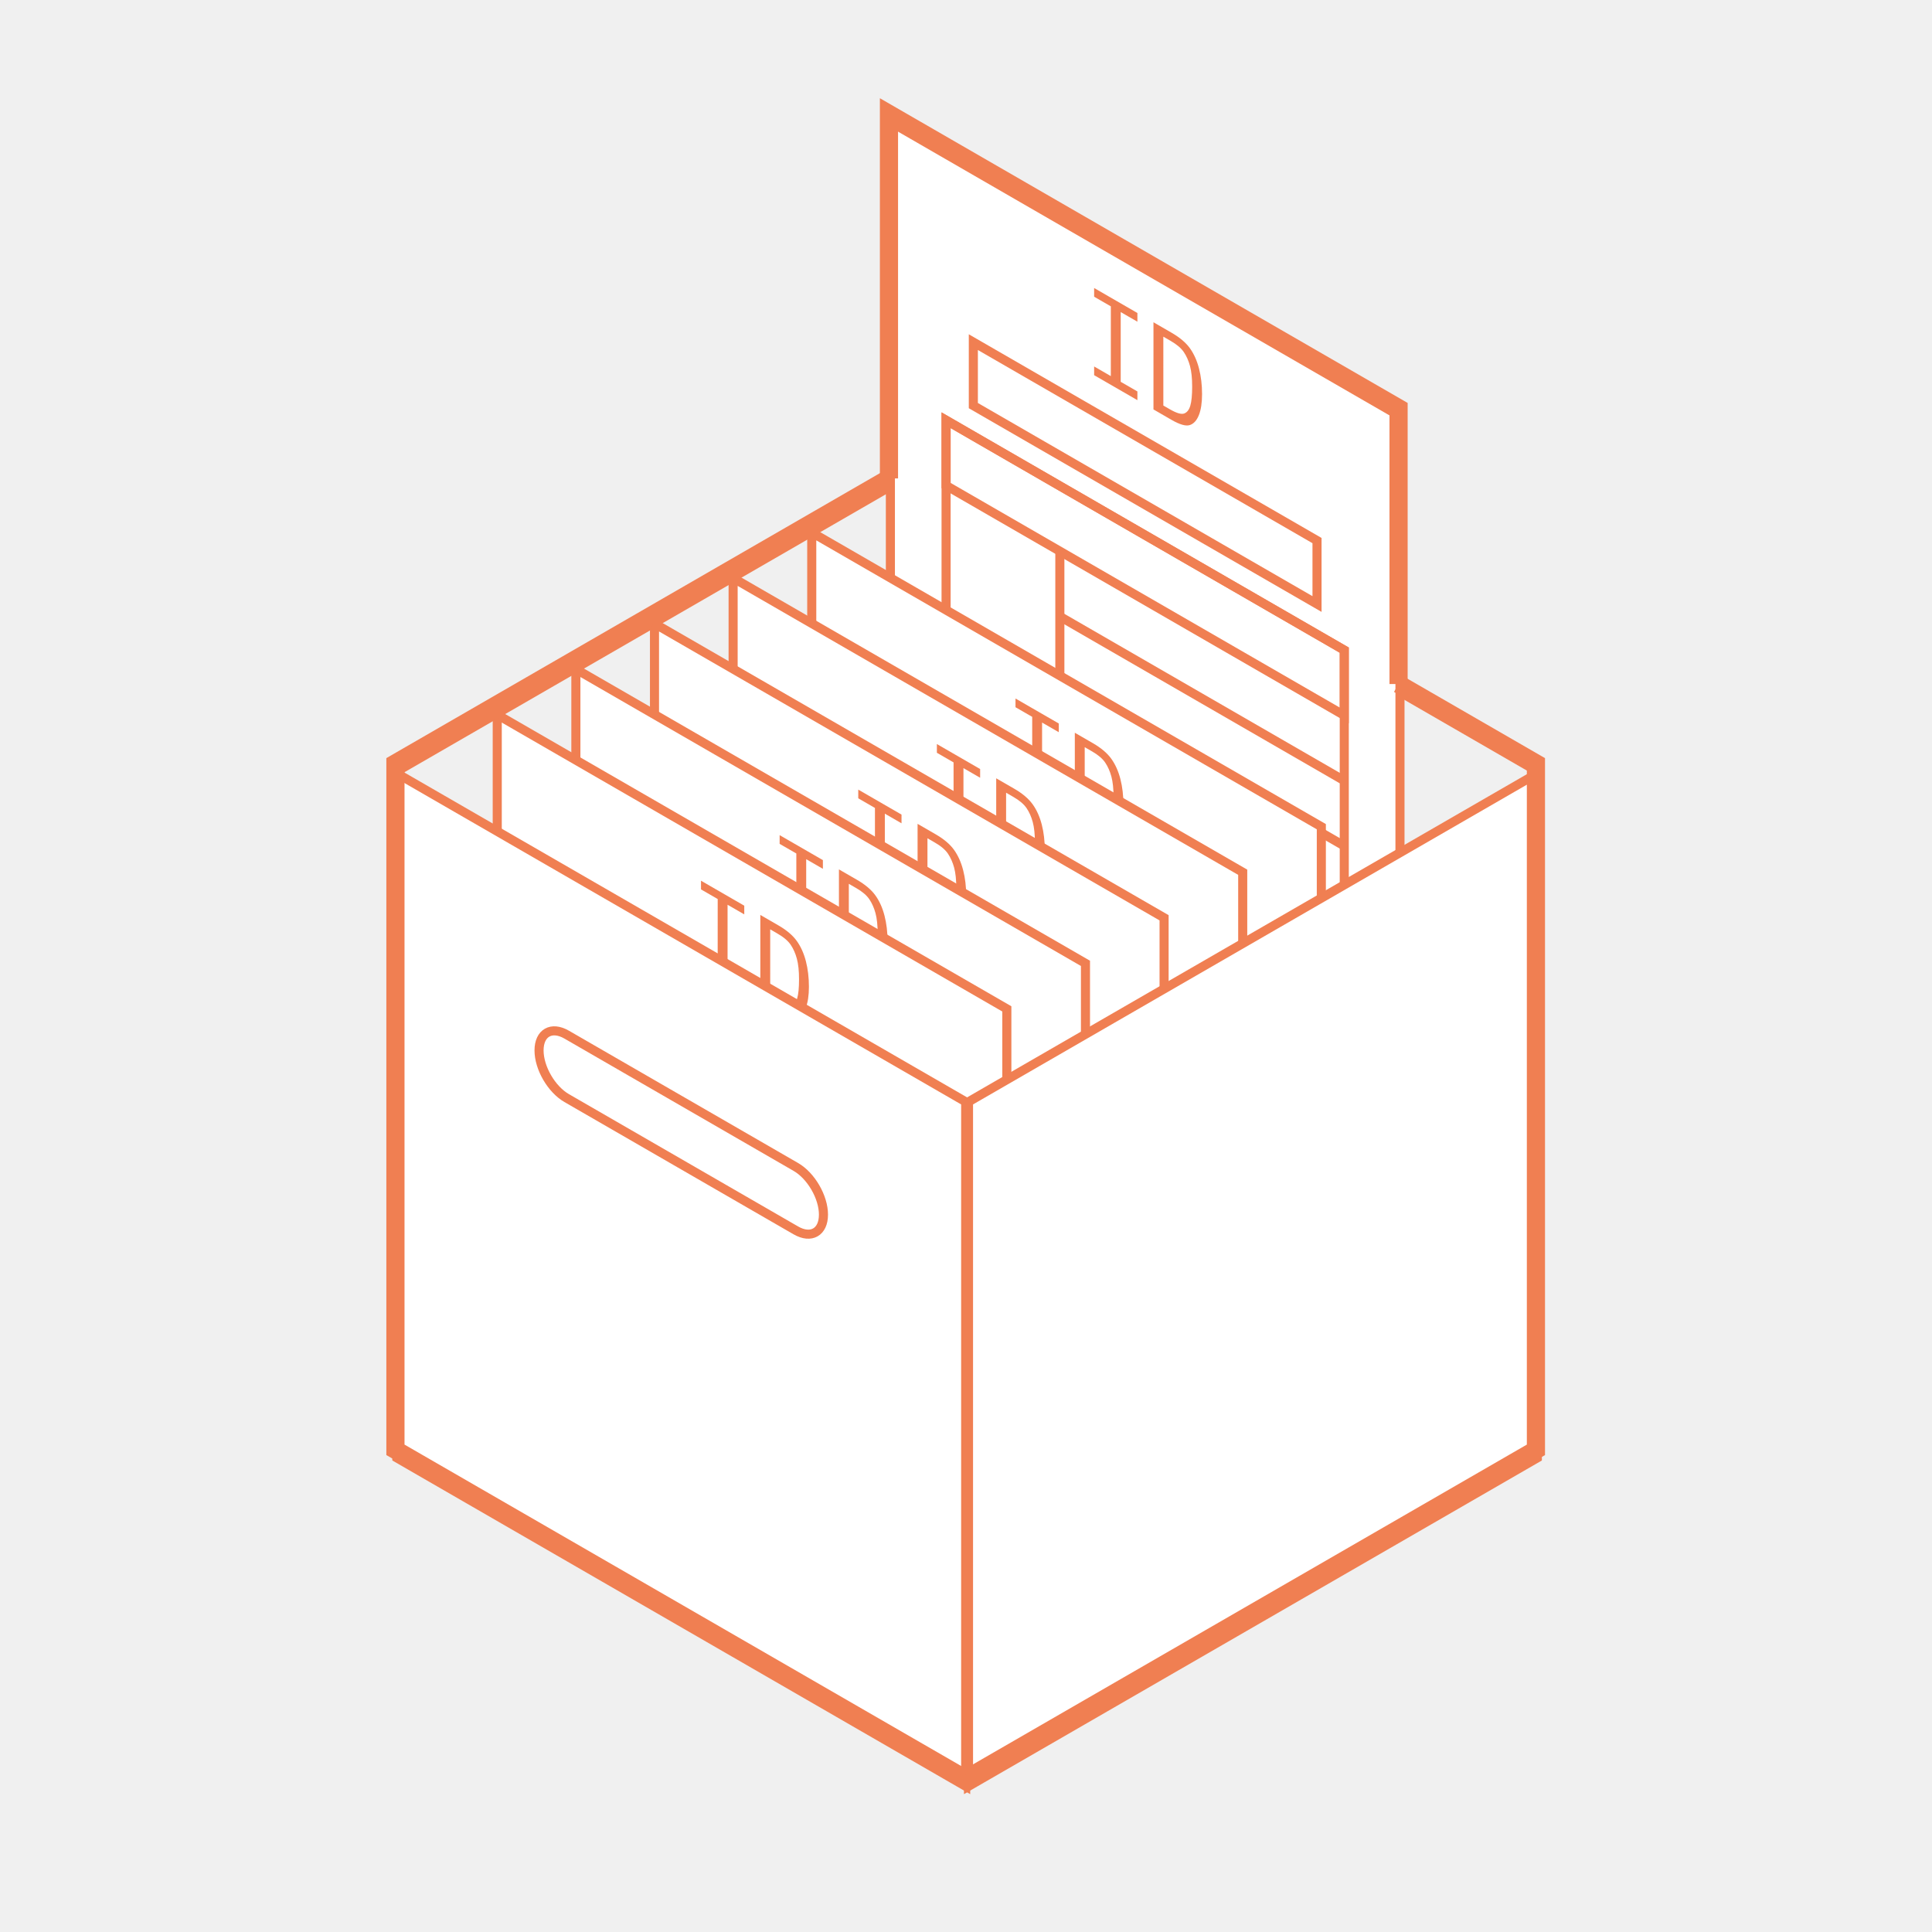
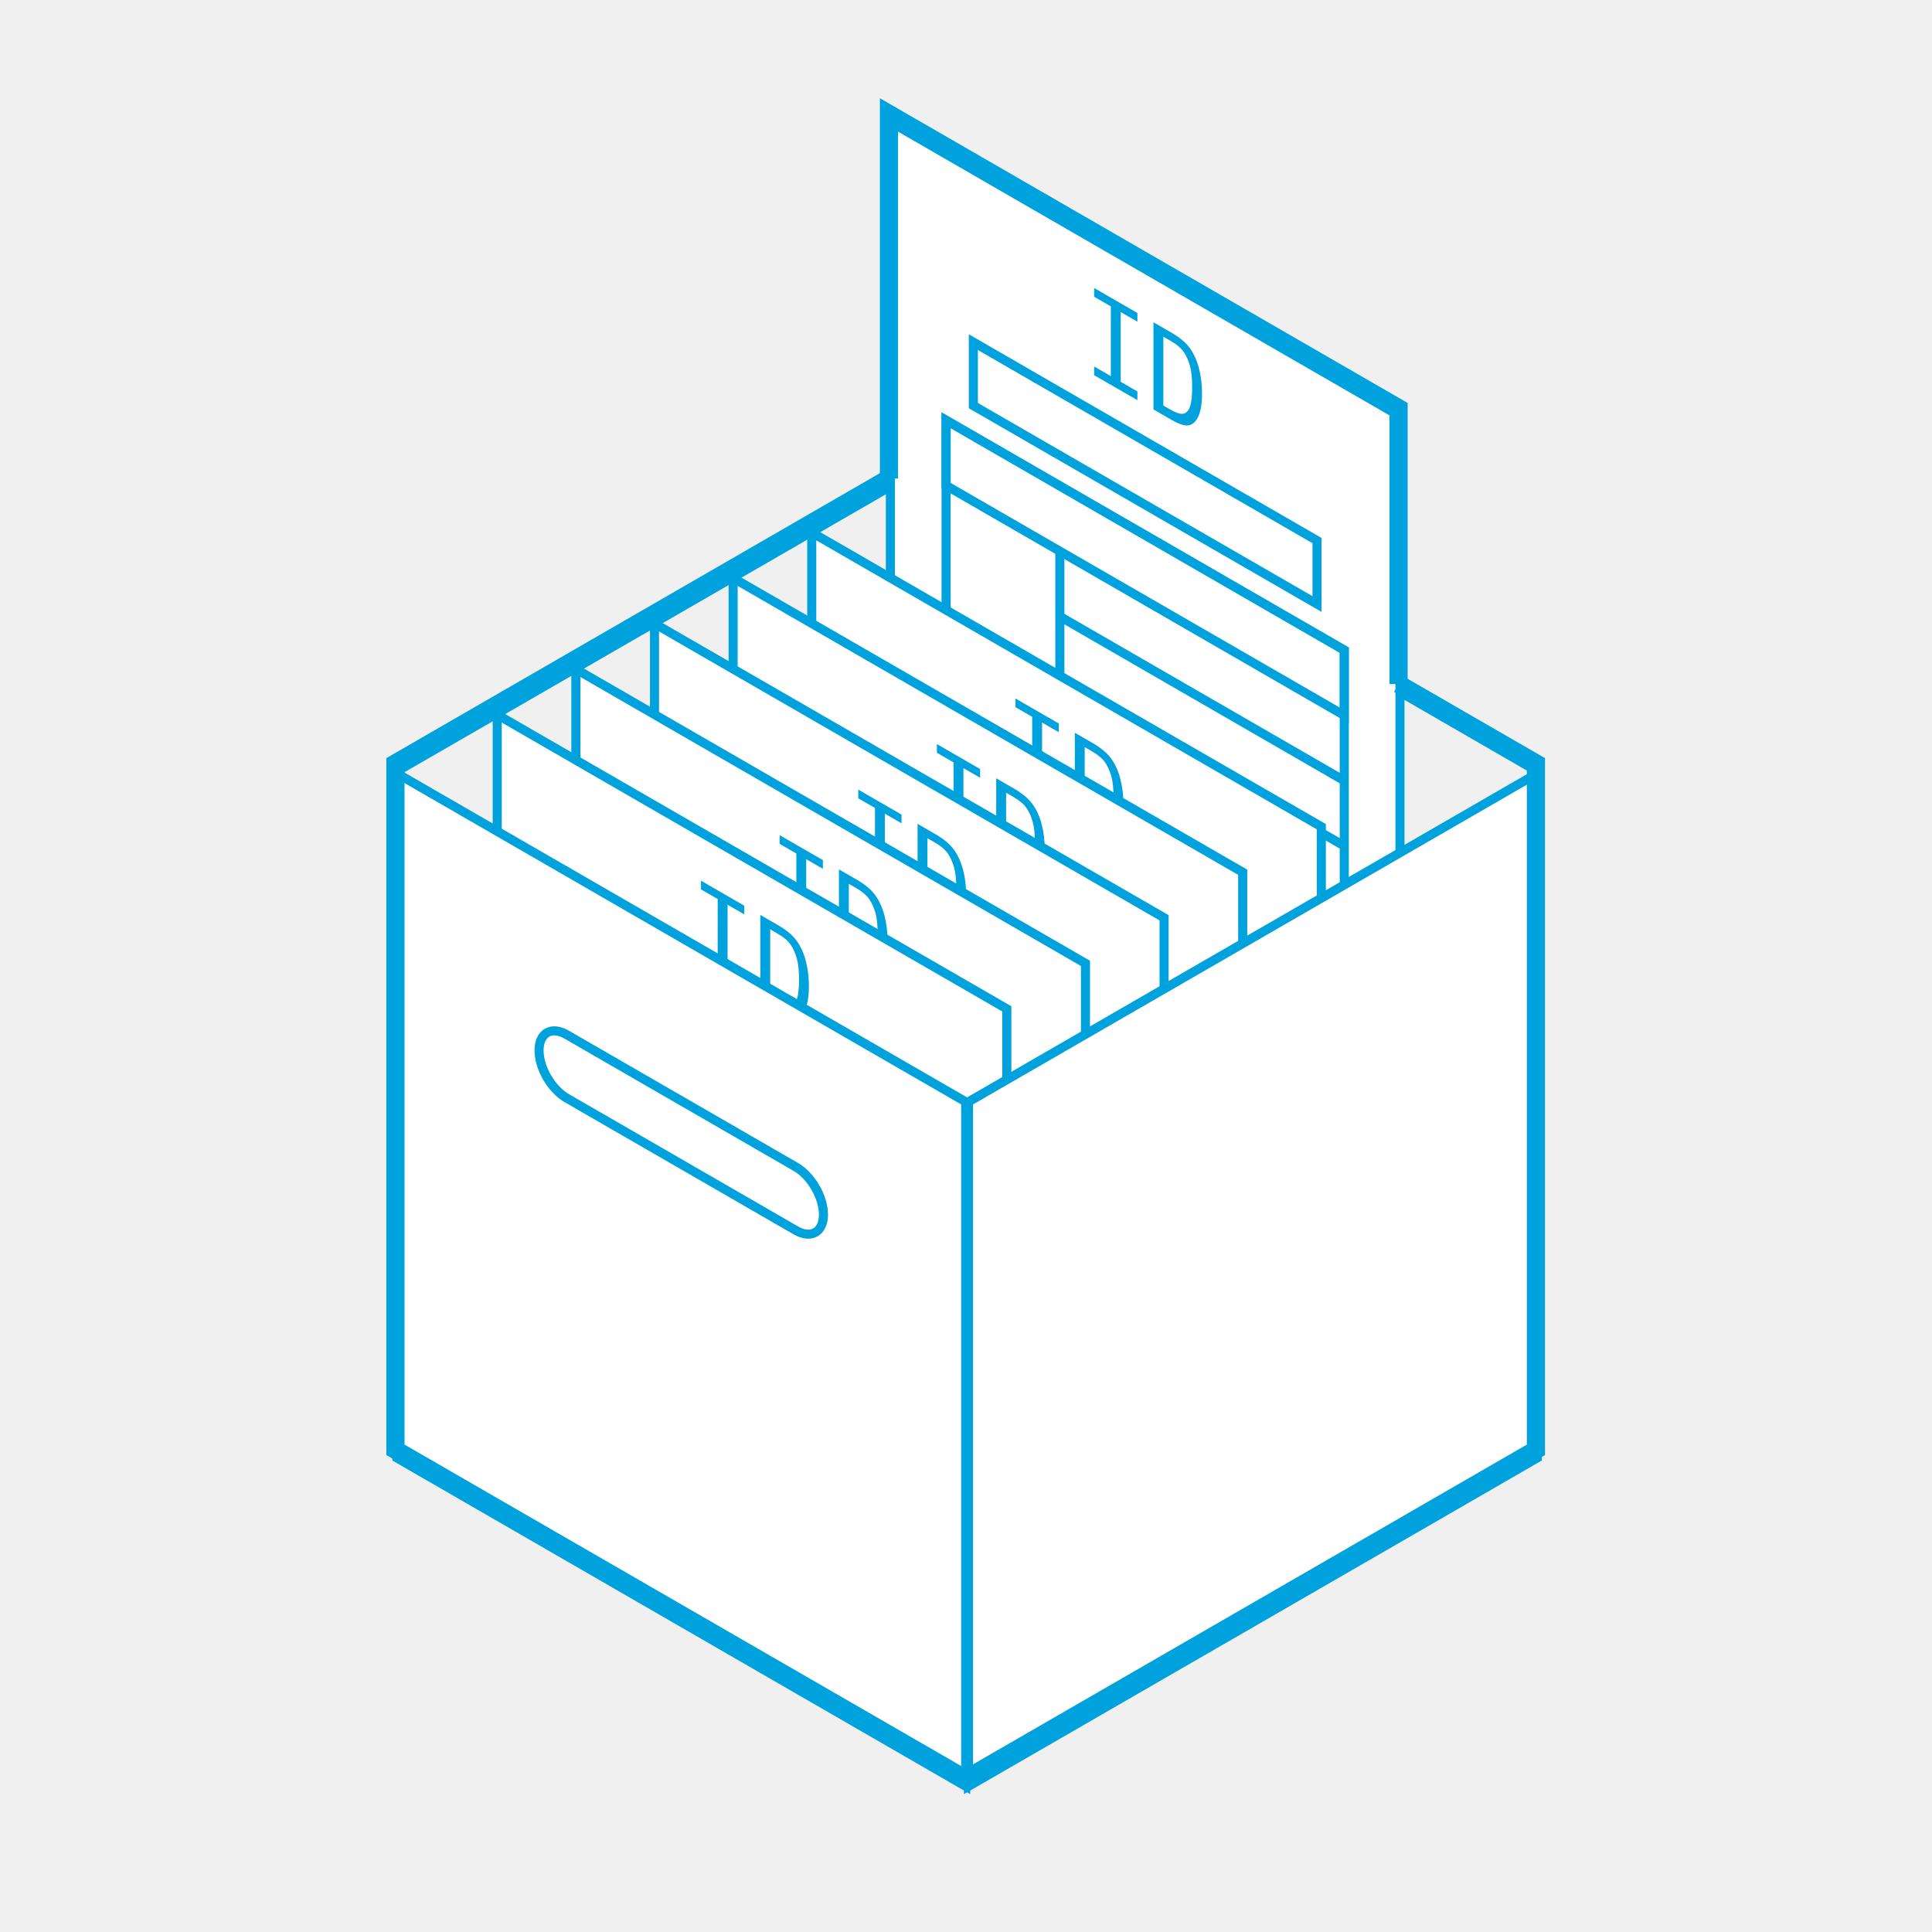
<svg xmlns="http://www.w3.org/2000/svg" version="1.1" id="Layer_2" x="0px" y="0px" width="1024px" height="1024px" viewBox="0 0 1024 1024" enable-background="new 0 0 1024 1024" xml:space="preserve">
  <g>
    <g>
-       <polygon fill="#FFFFFF" stroke="#F07F52" stroke-width="4.814" stroke-miterlimit="10" points="742.017,602.602 471.921,446.671     471.921,64.653 742.017,220.598   " />
-       <polygon fill="none" stroke="#F07F52" stroke-width="4.814" stroke-miterlimit="10" points="698.046,320.147 515.891,214.979     515.891,181.345 698.046,286.513   " />
-       <polygon fill="none" stroke="#F07F52" stroke-width="4.814" stroke-miterlimit="10" points="712.489,552.164 501.442,430.317     501.442,222.734 712.489,344.587   " />
-       <polygon fill="none" stroke="#F07F52" stroke-width="4.814" stroke-miterlimit="10" points="712.489,379.183 501.442,257.337     501.442,222.734 712.489,344.587   " />
-       <line fill="none" stroke="#F07F52" stroke-width="4.814" stroke-miterlimit="10" x1="561.743" y1="292.146" x2="561.743" y2="465.134" />
-       <line fill="none" stroke="#F07F52" stroke-width="4.814" stroke-miterlimit="10" x1="561.743" y1="326.734" x2="712.489" y2="413.779" />
-       <line fill="none" stroke="#F07F52" stroke-width="4.814" stroke-miterlimit="10" x1="561.743" y1="361.344" x2="712.489" y2="448.375" />
-       <line fill="none" stroke="#F07F52" stroke-width="4.814" stroke-miterlimit="10" x1="561.743" y1="395.94" x2="712.489" y2="482.971" />
-       <line fill="none" stroke="#F07F52" stroke-width="4.814" stroke-miterlimit="10" x1="561.743" y1="430.544" x2="712.489" y2="517.574" />
+       <polygon fill="#FFFFFF" stroke="#00A2DD" stroke-width="4.814" stroke-miterlimit="10" points="742.017,602.602 471.921,446.671     471.921,64.653 742.017,220.598   " />
+       <polygon fill="none" stroke="#00A2DD" stroke-width="4.814" stroke-miterlimit="10" points="698.046,320.147 515.891,214.979     515.891,181.345 698.046,286.513   " />
+       <polygon fill="none" stroke="#00A2DD" stroke-width="4.814" stroke-miterlimit="10" points="712.489,552.163 501.442,430.317     501.442,222.734 712.489,344.587   " />
+       <polygon fill="none" stroke="#00A2DD" stroke-width="4.814" stroke-miterlimit="10" points="712.489,379.183 501.442,257.337     501.442,222.734 712.489,344.587   " />
+       <line fill="none" stroke="#00A2DD" stroke-width="4.814" stroke-miterlimit="10" x1="561.742" y1="292.146" x2="561.742" y2="465.134" />
+       <line fill="none" stroke="#00A2DD" stroke-width="4.814" stroke-miterlimit="10" x1="561.742" y1="326.734" x2="712.489" y2="413.779" />
+       <line fill="none" stroke="#00A2DD" stroke-width="4.814" stroke-miterlimit="10" x1="561.742" y1="361.344" x2="712.489" y2="448.375" />
+       <line fill="none" stroke="#00A2DD" stroke-width="4.814" stroke-miterlimit="10" x1="561.742" y1="395.94" x2="712.489" y2="482.971" />
+       <line fill="none" stroke="#00A2DD" stroke-width="4.814" stroke-miterlimit="10" x1="561.742" y1="430.544" x2="712.489" y2="517.573" />
      <g>
-         <path fill="#F07F52" d="M579.913,198.852v-4.617l8.845,5.108l0.007-36.972l-8.852-5.107v-4.611l22.936,13.241l-0.007,4.61     l-8.845-5.102v36.964l8.852,5.108l-0.007,4.617L579.913,198.852z" />
-         <path fill="#F07F52" d="M611.361,217.002V170.81l9.533,5.507c4.397,2.534,7.662,5.294,9.805,8.286     c2.13,2.984,3.734,6.574,4.805,10.74c1.08,4.173,1.61,8.689,1.61,13.553c0,4.604-0.562,8.318-1.696,11.15     c-1.13,2.82-2.74,4.578-4.812,5.255c-2.083,0.677-5.313-0.253-9.712-2.786L611.361,217.002z M616.595,214.939l3.489,2.01     c3.549,2.05,6.068,2.779,7.58,2.202c1.508-0.577,2.59-1.957,3.231-4.159c0.649-2.196,0.975-5.565,0.975-10.09     c0-4.431-0.378-8.054-1.141-10.879c-0.757-2.813-1.845-5.281-3.264-7.384c-1.413-2.104-3.735-4.066-6.968-5.944l-3.905-2.255     L616.595,214.939L616.595,214.939z" />
+         <path fill="#00A2DD" d="M579.912,198.852v-4.617l8.846,5.108l0.007-36.972l-8.853-5.107v-4.611l22.937,13.241l-0.007,4.61     l-8.846-5.103v36.965l8.853,5.107l-0.007,4.617L579.912,198.852z" />
+         <path fill="#00A2DD" d="M611.361,217.002V170.81l9.533,5.507c4.397,2.534,7.662,5.294,9.805,8.286     c2.13,2.984,3.734,6.574,4.806,10.74c1.08,4.173,1.609,8.688,1.609,13.553c0,4.604-0.562,8.318-1.695,11.15     c-1.131,2.82-2.74,4.578-4.812,5.255c-2.083,0.677-5.312-0.253-9.712-2.786L611.361,217.002z M616.595,214.939l3.489,2.01     c3.549,2.051,6.067,2.779,7.579,2.202c1.509-0.577,2.591-1.957,3.231-4.158c0.649-2.196,0.975-5.565,0.975-10.091     c0-4.431-0.378-8.054-1.141-10.879c-0.757-2.812-1.845-5.28-3.264-7.384c-1.413-2.104-3.735-4.066-6.969-5.944l-3.904-2.255     L616.595,214.939L616.595,214.939z" />
      </g>
    </g>
    <g>
-       <polygon fill="#FFFFFF" stroke="#F07F52" stroke-width="4.814" stroke-miterlimit="10" points="700.335,820.177 430.244,664.238     430.244,282.228 700.335,438.173   " />
-       <polygon fill="none" stroke="#F07F52" stroke-width="4.814" stroke-miterlimit="10" points="656.37,537.722 474.21,432.553     474.21,398.919 656.37,504.08   " />
-       <polygon fill="none" stroke="#F07F52" stroke-width="4.814" stroke-miterlimit="10" points="670.814,769.738 459.768,647.892     459.768,440.309 670.814,562.161   " />
-       <polygon fill="none" stroke="#F07F52" stroke-width="4.814" stroke-miterlimit="10" points="670.814,596.75 459.768,474.904     459.768,440.309 670.814,562.161   " />
-       <line fill="none" stroke="#F07F52" stroke-width="4.814" stroke-miterlimit="10" x1="520.064" y1="509.72" x2="520.064" y2="682.707" />
-       <line fill="none" stroke="#F07F52" stroke-width="4.814" stroke-miterlimit="10" x1="520.064" y1="544.315" x2="670.814" y2="631.341" />
-       <line fill="none" stroke="#F07F52" stroke-width="4.814" stroke-miterlimit="10" x1="520.064" y1="578.912" x2="670.814" y2="665.949" />
-       <line fill="none" stroke="#F07F52" stroke-width="4.814" stroke-miterlimit="10" x1="520.064" y1="613.515" x2="670.814" y2="700.547" />
-       <line fill="none" stroke="#F07F52" stroke-width="4.814" stroke-miterlimit="10" x1="520.064" y1="648.104" x2="670.814" y2="735.142" />
+       <polygon fill="#FFFFFF" stroke="#00A2DD" stroke-width="4.814" stroke-miterlimit="10" points="700.335,820.177 430.243,664.238     430.243,282.228 700.335,438.173   " />
+       <polygon fill="none" stroke="#00A2DD" stroke-width="4.814" stroke-miterlimit="10" points="656.369,537.722 474.21,432.553     474.21,398.919 656.369,504.079   " />
+       <polygon fill="none" stroke="#00A2DD" stroke-width="4.814" stroke-miterlimit="10" points="670.814,769.738 459.768,647.892     459.768,440.309 670.814,562.16   " />
+       <polygon fill="none" stroke="#00A2DD" stroke-width="4.814" stroke-miterlimit="10" points="670.814,596.75 459.768,474.904     459.768,440.309 670.814,562.16   " />
+       <line fill="none" stroke="#00A2DD" stroke-width="4.814" stroke-miterlimit="10" x1="520.064" y1="509.72" x2="520.064" y2="682.706" />
+       <line fill="none" stroke="#00A2DD" stroke-width="4.814" stroke-miterlimit="10" x1="520.064" y1="544.315" x2="670.814" y2="631.341" />
+       <line fill="none" stroke="#00A2DD" stroke-width="4.814" stroke-miterlimit="10" x1="520.064" y1="578.911" x2="670.814" y2="665.948" />
+       <line fill="none" stroke="#00A2DD" stroke-width="4.814" stroke-miterlimit="10" x1="520.064" y1="613.515" x2="670.814" y2="700.547" />
+       <line fill="none" stroke="#00A2DD" stroke-width="4.814" stroke-miterlimit="10" x1="520.064" y1="648.104" x2="670.814" y2="735.142" />
      <g>
-         <path fill="#F07F52" d="M538.235,416.426v-4.616l8.855,5.107v-36.971l-8.855-5.102v-4.617l22.939,13.242v4.609l-8.852-5.107     v36.971l8.852,5.107v4.61L538.235,416.426z" />
-         <path fill="#F07F52" d="M569.679,434.57v-46.199l9.547,5.513c4.392,2.541,7.662,5.302,9.791,8.286     c2.144,2.992,3.748,6.575,4.815,10.741c1.067,4.179,1.6,8.689,1.6,13.554c0,4.61-0.557,8.318-1.687,11.158     c-1.142,2.819-2.738,4.578-4.814,5.255s-5.313-0.253-9.712-2.8L569.679,434.57z M574.92,432.514l3.494,2.018     c3.542,2.036,6.059,2.771,7.569,2.194c1.513-0.583,2.603-1.97,3.244-4.158c0.647-2.202,0.969-5.565,0.969-10.104     c0.006-4.419-0.379-8.048-1.135-10.866c-0.763-2.818-1.853-5.28-3.271-7.385c-1.404-2.103-3.729-4.079-6.959-5.943l-3.913-2.255     v36.5L574.92,432.514L574.92,432.514z" />
+         <path fill="#00A2DD" d="M538.235,416.426v-4.616l8.855,5.106v-36.971l-8.855-5.102v-4.617l22.939,13.242v4.609l-8.853-5.107     v36.971l8.853,5.107v4.609L538.235,416.426z" />
+         <path fill="#00A2DD" d="M569.679,434.57v-46.198l9.547,5.513c4.392,2.541,7.662,5.302,9.791,8.286     c2.144,2.991,3.748,6.574,4.815,10.74c1.066,4.18,1.6,8.689,1.6,13.555c0,4.609-0.557,8.317-1.688,11.157     c-1.142,2.819-2.737,4.578-4.813,5.256c-2.076,0.677-5.313-0.253-9.712-2.801L569.679,434.57z M574.92,432.514l3.493,2.018     c3.542,2.036,6.06,2.771,7.569,2.194c1.513-0.583,2.604-1.97,3.244-4.158c0.646-2.202,0.969-5.564,0.969-10.104     c0.006-4.419-0.379-8.048-1.135-10.866c-0.763-2.818-1.854-5.28-3.271-7.385c-1.403-2.104-3.729-4.079-6.959-5.943l-3.912-2.255     v36.5L574.92,432.514L574.92,432.514z" />
      </g>
    </g>
    <g>
-       <polygon fill="#FFFFFF" stroke="#F07F52" stroke-width="4.814" stroke-miterlimit="10" points="658.666,844.323 388.572,688.38     388.572,306.368 658.666,462.312   " />
-       <polygon fill="none" stroke="#F07F52" stroke-width="4.814" stroke-miterlimit="10" points="614.691,561.855 432.533,456.694     432.54,423.053 614.691,528.222   " />
-       <polygon fill="none" stroke="#F07F52" stroke-width="4.814" stroke-miterlimit="10" points="629.146,793.872 418.093,672.033     418.093,464.449 629.146,586.296   " />
-       <polygon fill="none" stroke="#F07F52" stroke-width="4.814" stroke-miterlimit="10" points="629.146,620.898 418.093,499.046     418.093,464.449 629.146,586.296   " />
-       <line fill="none" stroke="#F07F52" stroke-width="4.814" stroke-miterlimit="10" x1="478.389" y1="533.867" x2="478.389" y2="706.842" />
-       <line fill="none" stroke="#F07F52" stroke-width="4.814" stroke-miterlimit="10" x1="478.389" y1="568.457" x2="629.146" y2="655.487" />
-       <line fill="none" stroke="#F07F52" stroke-width="4.814" stroke-miterlimit="10" x1="478.389" y1="603.053" x2="629.146" y2="690.097" />
-       <line fill="none" stroke="#F07F52" stroke-width="4.814" stroke-miterlimit="10" x1="478.389" y1="637.648" x2="629.146" y2="724.688" />
-       <line fill="none" stroke="#F07F52" stroke-width="4.814" stroke-miterlimit="10" x1="478.389" y1="672.253" x2="629.146" y2="759.283" />
+       <polygon fill="#FFFFFF" stroke="#00A2DD" stroke-width="4.814" stroke-miterlimit="10" points="658.666,844.323 388.572,688.38     388.572,306.368 658.666,462.312   " />
+       <polygon fill="none" stroke="#00A2DD" stroke-width="4.814" stroke-miterlimit="10" points="614.691,561.855 432.532,456.694     432.539,423.053 614.691,528.222   " />
+       <polygon fill="none" stroke="#00A2DD" stroke-width="4.814" stroke-miterlimit="10" points="629.146,793.871 418.093,672.032     418.093,464.448 629.146,586.296   " />
+       <polygon fill="none" stroke="#00A2DD" stroke-width="4.814" stroke-miterlimit="10" points="629.146,620.898 418.093,499.046     418.093,464.448 629.146,586.296   " />
+       <line fill="none" stroke="#00A2DD" stroke-width="4.814" stroke-miterlimit="10" x1="478.389" y1="533.866" x2="478.389" y2="706.842" />
+       <line fill="none" stroke="#00A2DD" stroke-width="4.814" stroke-miterlimit="10" x1="478.389" y1="568.456" x2="629.146" y2="655.487" />
+       <line fill="none" stroke="#00A2DD" stroke-width="4.814" stroke-miterlimit="10" x1="478.389" y1="603.053" x2="629.146" y2="690.097" />
+       <line fill="none" stroke="#00A2DD" stroke-width="4.814" stroke-miterlimit="10" x1="478.389" y1="637.648" x2="629.146" y2="724.688" />
+       <line fill="none" stroke="#00A2DD" stroke-width="4.814" stroke-miterlimit="10" x1="478.389" y1="672.253" x2="629.146" y2="759.282" />
      <g>
-         <path fill="#F07F52" d="M496.566,440.561v-4.616l8.843,5.107v-36.958l-8.843-5.107v-4.624l22.927,13.24v4.624l-8.843-5.107     v36.958l8.843,5.115v4.609L496.566,440.561z" />
-         <path fill="#F07F52" d="M528.011,458.719v-46.199l9.54,5.507c4.396,2.533,7.653,5.308,9.792,8.293     c2.143,2.979,3.741,6.566,4.82,10.739c1.068,4.166,1.601,8.685,1.601,13.548c0,4.604-0.563,8.324-1.698,11.15     c-1.128,2.825-2.727,4.584-4.815,5.261c-2.062,0.67-5.301-0.252-9.697-2.793L528.011,458.719z M533.252,456.647l3.487,2.017     c3.549,2.045,6.063,2.78,7.576,2.209c1.513-0.59,2.594-1.97,3.237-4.173c0.644-2.195,0.962-5.56,0.976-10.09     c0-4.433-0.379-8.055-1.146-10.88c-0.749-2.812-1.846-5.273-3.257-7.37c-1.422-2.108-3.741-4.08-6.968-5.944l-3.905-2.262     V456.647z" />
+         <path fill="#00A2DD" d="M496.566,440.561v-4.616l8.843,5.107v-36.958l-8.843-5.107v-4.624l22.927,13.24v4.624l-8.843-5.107     v36.958l8.843,5.115v4.609L496.566,440.561z" />
+         <path fill="#00A2DD" d="M528.011,458.719V412.52l9.54,5.507c4.396,2.533,7.652,5.309,9.792,8.293     c2.143,2.979,3.741,6.566,4.819,10.739c1.068,4.166,1.602,8.685,1.602,13.548c0,4.604-0.563,8.324-1.698,11.15     c-1.128,2.824-2.727,4.584-4.815,5.261c-2.062,0.67-5.301-0.252-9.696-2.793L528.011,458.719z M533.252,456.647l3.486,2.017     c3.549,2.046,6.063,2.78,7.576,2.209c1.513-0.59,2.594-1.97,3.237-4.173c0.644-2.194,0.962-5.56,0.976-10.09     c0-4.433-0.379-8.055-1.146-10.88c-0.749-2.812-1.847-5.273-3.257-7.37c-1.423-2.107-3.741-4.08-6.969-5.943l-3.904-2.263     V456.647L533.252,456.647z" />
      </g>
    </g>
    <g>
-       <polygon fill="#FFFFFF" stroke="#F07F52" stroke-width="4.814" stroke-miterlimit="10" points="616.99,868.459 346.897,712.52     346.897,330.522 616.99,486.447   " />
-       <polygon fill="none" stroke="#F07F52" stroke-width="4.814" stroke-miterlimit="10" points="573.023,586.005 390.854,480.836     390.865,447.201 573.023,552.362   " />
-       <polygon fill="none" stroke="#F07F52" stroke-width="4.814" stroke-miterlimit="10" points="587.472,818.02 376.425,696.168     376.425,488.591 587.472,610.443   " />
-       <polygon fill="none" stroke="#F07F52" stroke-width="4.814" stroke-miterlimit="10" points="587.472,645.032 376.425,523.188     376.425,488.591 587.472,610.443   " />
-       <line fill="none" stroke="#F07F52" stroke-width="4.814" stroke-miterlimit="10" x1="436.721" y1="558.003" x2="436.721" y2="730.988" />
-       <line fill="none" stroke="#F07F52" stroke-width="4.814" stroke-miterlimit="10" x1="436.721" y1="592.598" x2="587.472" y2="679.63" />
-       <line fill="none" stroke="#F07F52" stroke-width="4.814" stroke-miterlimit="10" x1="436.721" y1="627.2" x2="587.472" y2="714.231" />
-       <line fill="none" stroke="#F07F52" stroke-width="4.814" stroke-miterlimit="10" x1="436.721" y1="661.798" x2="587.472" y2="748.828" />
-       <line fill="none" stroke="#F07F52" stroke-width="4.814" stroke-miterlimit="10" x1="436.721" y1="696.386" x2="587.472" y2="783.425" />
+       <polygon fill="#FFFFFF" stroke="#00A2DD" stroke-width="4.814" stroke-miterlimit="10" points="616.99,868.459 346.897,712.52     346.897,330.522 616.99,486.447   " />
+       <polygon fill="none" stroke="#00A2DD" stroke-width="4.814" stroke-miterlimit="10" points="573.023,586.005 390.854,480.836     390.865,447.2 573.023,552.362   " />
+       <polygon fill="none" stroke="#00A2DD" stroke-width="4.814" stroke-miterlimit="10" points="587.472,818.02 376.425,696.168     376.425,488.591 587.472,610.443   " />
+       <polygon fill="none" stroke="#00A2DD" stroke-width="4.814" stroke-miterlimit="10" points="587.472,645.031 376.425,523.188     376.425,488.591 587.472,610.443   " />
+       <line fill="none" stroke="#00A2DD" stroke-width="4.814" stroke-miterlimit="10" x1="436.721" y1="558.003" x2="436.721" y2="730.988" />
+       <line fill="none" stroke="#00A2DD" stroke-width="4.814" stroke-miterlimit="10" x1="436.721" y1="592.598" x2="587.472" y2="679.63" />
+       <line fill="none" stroke="#00A2DD" stroke-width="4.814" stroke-miterlimit="10" x1="436.721" y1="627.199" x2="587.472" y2="714.231" />
+       <line fill="none" stroke="#00A2DD" stroke-width="4.814" stroke-miterlimit="10" x1="436.721" y1="661.798" x2="587.472" y2="748.827" />
+       <line fill="none" stroke="#00A2DD" stroke-width="4.814" stroke-miterlimit="10" x1="436.721" y1="696.386" x2="587.472" y2="783.425" />
      <g>
-         <path fill="#F07F52" d="M454.898,464.709v-4.61l8.843,5.103v-36.972l-8.843-5.108v-4.61l22.927,13.242v4.61l-8.843-5.107v36.964     l8.843,5.114v4.61L454.898,464.709z" />
-         <path fill="#F07F52" d="M486.337,482.852v-46.198l9.546,5.521c4.392,2.533,7.647,5.294,9.792,8.286     c2.129,2.991,3.74,6.567,4.81,10.739c1.075,4.167,1.612,8.686,1.612,13.547c-0.007,4.599-0.571,8.319-1.698,11.158     c-1.135,2.825-2.74,4.578-4.816,5.254c-2.075,0.677-5.307-0.252-9.697-2.799L486.337,482.852z M491.571,480.796l3.49,2.018     c3.549,2.043,6.07,2.772,7.589,2.202c1.499-0.584,2.587-1.978,3.224-4.166c0.657-2.202,0.977-5.565,0.977-10.097     c0.007-4.426-0.378-8.048-1.134-10.867c-0.765-2.826-1.858-5.279-3.266-7.391c-1.419-2.104-3.733-4.08-6.966-5.931l-3.914-2.27     V480.796L491.571,480.796z" />
+         <path fill="#00A2DD" d="M454.898,464.709v-4.61l8.843,5.103V428.23l-8.843-5.108v-4.609l22.927,13.242v4.609l-8.843-5.106v36.964     l8.843,5.114v4.609L454.898,464.709z" />
+         <path fill="#00A2DD" d="M486.337,482.852v-46.198l9.546,5.521c4.392,2.532,7.646,5.294,9.792,8.286     c2.129,2.99,3.739,6.566,4.81,10.738c1.075,4.167,1.612,8.687,1.612,13.547c-0.007,4.6-0.571,8.319-1.698,11.158     c-1.135,2.825-2.74,4.578-4.816,5.254c-2.074,0.678-5.307-0.252-9.696-2.799L486.337,482.852z M491.571,480.796l3.49,2.018     c3.549,2.043,6.07,2.772,7.589,2.202c1.499-0.584,2.587-1.979,3.224-4.166c0.657-2.202,0.978-5.565,0.978-10.097     c0.007-4.427-0.378-8.049-1.134-10.867c-0.766-2.826-1.858-5.279-3.267-7.392c-1.419-2.104-3.732-4.08-6.966-5.931l-3.914-2.27     V480.796L491.571,480.796z" />
      </g>
    </g>
    <g>
-       <polygon fill="#FFFFFF" stroke="#F07F52" stroke-width="4.814" stroke-miterlimit="10" points="575.318,892.605 305.223,736.661     305.223,354.657 575.318,510.596   " />
-       <polygon fill="none" stroke="#F07F52" stroke-width="4.814" stroke-miterlimit="10" points="531.355,610.138 349.186,504.977     349.186,471.336 531.355,576.505   " />
-       <polygon fill="none" stroke="#F07F52" stroke-width="4.814" stroke-miterlimit="10" points="545.797,842.154 334.742,720.314     334.742,512.731 545.797,634.577   " />
-       <polygon fill="none" stroke="#F07F52" stroke-width="4.814" stroke-miterlimit="10" points="545.797,669.18 334.742,547.327     334.742,512.731 545.797,634.577   " />
-       <line fill="none" stroke="#F07F52" stroke-width="4.814" stroke-miterlimit="10" x1="395.038" y1="582.143" x2="395.038" y2="755.123" />
-       <line fill="none" stroke="#F07F52" stroke-width="4.814" stroke-miterlimit="10" x1="395.038" y1="616.738" x2="545.797" y2="703.77" />
-       <line fill="none" stroke="#F07F52" stroke-width="4.814" stroke-miterlimit="10" x1="395.038" y1="651.336" x2="545.797" y2="738.38" />
-       <line fill="none" stroke="#F07F52" stroke-width="4.814" stroke-miterlimit="10" x1="395.038" y1="685.931" x2="545.797" y2="772.969" />
-       <line fill="none" stroke="#F07F52" stroke-width="4.814" stroke-miterlimit="10" x1="395.038" y1="720.533" x2="545.797" y2="807.564" />
+       <polygon fill="#FFFFFF" stroke="#00A2DD" stroke-width="4.814" stroke-miterlimit="10" points="575.318,892.605 305.223,736.66     305.223,354.657 575.318,510.596   " />
+       <polygon fill="none" stroke="#00A2DD" stroke-width="4.814" stroke-miterlimit="10" points="531.355,610.138 349.186,504.977     349.186,471.336 531.355,576.505   " />
+       <polygon fill="none" stroke="#00A2DD" stroke-width="4.814" stroke-miterlimit="10" points="545.797,842.154 334.741,720.314     334.741,512.731 545.797,634.576   " />
+       <polygon fill="none" stroke="#00A2DD" stroke-width="4.814" stroke-miterlimit="10" points="545.797,669.18 334.741,547.326     334.741,512.731 545.797,634.576   " />
+       <line fill="none" stroke="#00A2DD" stroke-width="4.814" stroke-miterlimit="10" x1="395.037" y1="582.143" x2="395.037" y2="755.122" />
+       <line fill="none" stroke="#00A2DD" stroke-width="4.814" stroke-miterlimit="10" x1="395.037" y1="616.738" x2="545.797" y2="703.77" />
+       <line fill="none" stroke="#00A2DD" stroke-width="4.814" stroke-miterlimit="10" x1="395.037" y1="651.336" x2="545.797" y2="738.38" />
+       <line fill="none" stroke="#00A2DD" stroke-width="4.814" stroke-miterlimit="10" x1="395.037" y1="685.931" x2="545.797" y2="772.969" />
+       <line fill="none" stroke="#00A2DD" stroke-width="4.814" stroke-miterlimit="10" x1="395.037" y1="720.532" x2="545.797" y2="807.564" />
      <g>
-         <path fill="#F07F52" d="M413.224,488.843v-4.61l8.843,5.107l0.007-36.964l-8.85-5.108v-4.624l22.927,13.241v4.609l-8.85-5.103     v36.973l8.85,5.107v4.61L413.224,488.843z" />
-         <path fill="#F07F52" d="M444.656,507v-46.198l9.546,5.506c4.398,2.541,7.663,5.309,9.792,8.292     c2.138,2.984,3.748,6.568,4.816,10.734c1.068,4.173,1.612,8.689,1.612,13.553c0,4.604-0.564,8.326-1.691,11.151     c-1.148,2.826-2.74,4.584-4.823,5.262c-2.068,0.685-5.308-0.252-9.706-2.793L444.656,507z M449.896,504.93l3.496,2.018     c3.542,2.044,6.07,2.779,7.576,2.209c1.506-0.59,2.594-1.971,3.236-4.173c0.65-2.195,0.977-5.564,0.977-10.091     c0-4.432-0.385-8.054-1.143-10.872c-0.756-2.819-1.851-5.281-3.264-7.378c-1.413-2.104-3.734-4.079-6.965-5.943l-3.914-2.255     V504.93L449.896,504.93z" />
+         <path fill="#00A2DD" d="M413.224,488.843v-4.61l8.843,5.107l0.007-36.964l-8.85-5.108v-4.624l22.927,13.241v4.608l-8.85-5.103     v36.973l8.85,5.107v4.609L413.224,488.843z" />
+         <path fill="#00A2DD" d="M444.656,507v-46.198l9.546,5.506c4.398,2.541,7.663,5.309,9.792,8.292     c2.139,2.984,3.748,6.568,4.816,10.734c1.068,4.173,1.612,8.688,1.612,13.553c0,4.604-0.564,8.326-1.691,11.15     c-1.148,2.826-2.74,4.584-4.823,5.263c-2.067,0.685-5.308-0.252-9.706-2.793L444.656,507z M449.896,504.93l3.496,2.018     c3.542,2.044,6.07,2.779,7.576,2.209c1.506-0.59,2.594-1.971,3.235-4.173c0.65-2.195,0.978-5.563,0.978-10.091     c0-4.432-0.385-8.054-1.144-10.872c-0.756-2.819-1.851-5.281-3.264-7.378c-1.413-2.104-3.734-4.079-6.965-5.943l-3.914-2.255     L449.896,504.93L449.896,504.93z" />
      </g>
    </g>
    <g>
-       <polygon fill="#FFFFFF" stroke="#F07F52" stroke-width="4.814" stroke-miterlimit="10" points="533.644,916.74 263.548,760.802     263.548,378.805 533.644,534.729   " />
-       <polygon fill="none" stroke="#F07F52" stroke-width="4.814" stroke-miterlimit="10" points="489.674,634.285 307.511,529.117     307.518,495.47 489.674,600.651   " />
-       <polygon fill="none" stroke="#F07F52" stroke-width="4.814" stroke-miterlimit="10" points="504.12,866.309 293.069,744.449     293.069,536.872 504.12,658.725   " />
-       <polygon fill="none" stroke="#F07F52" stroke-width="4.814" stroke-miterlimit="10" points="504.12,693.314 293.069,571.469     293.069,536.872 504.12,658.725   " />
-       <line fill="none" stroke="#F07F52" stroke-width="4.814" stroke-miterlimit="10" x1="353.37" y1="606.283" x2="353.37" y2="779.271" />
-       <line fill="none" stroke="#F07F52" stroke-width="4.814" stroke-miterlimit="10" x1="353.37" y1="640.881" x2="504.12" y2="727.91" />
-       <line fill="none" stroke="#F07F52" stroke-width="4.814" stroke-miterlimit="10" x1="353.37" y1="675.482" x2="504.12" y2="762.514" />
-       <line fill="none" stroke="#F07F52" stroke-width="4.814" stroke-miterlimit="10" x1="353.37" y1="710.072" x2="504.12" y2="797.109" />
-       <line fill="none" stroke="#F07F52" stroke-width="4.814" stroke-miterlimit="10" x1="353.37" y1="744.669" x2="504.12" y2="831.714" />
+       <polygon fill="#FFFFFF" stroke="#00A2DD" stroke-width="4.814" stroke-miterlimit="10" points="533.644,916.74 263.548,760.802     263.548,378.805 533.644,534.729   " />
+       <polygon fill="none" stroke="#00A2DD" stroke-width="4.814" stroke-miterlimit="10" points="489.674,634.284 307.511,529.116     307.518,495.47 489.674,600.651   " />
+       <polygon fill="none" stroke="#00A2DD" stroke-width="4.814" stroke-miterlimit="10" points="504.119,866.309 293.069,744.448     293.069,536.871 504.119,658.725   " />
+       <polygon fill="none" stroke="#00A2DD" stroke-width="4.814" stroke-miterlimit="10" points="504.119,693.314 293.069,571.469     293.069,536.871 504.119,658.725   " />
+       <line fill="none" stroke="#00A2DD" stroke-width="4.814" stroke-miterlimit="10" x1="353.369" y1="606.282" x2="353.369" y2="779.271" />
+       <line fill="none" stroke="#00A2DD" stroke-width="4.814" stroke-miterlimit="10" x1="353.369" y1="640.881" x2="504.119" y2="727.909" />
+       <line fill="none" stroke="#00A2DD" stroke-width="4.814" stroke-miterlimit="10" x1="353.369" y1="675.482" x2="504.119" y2="762.514" />
+       <line fill="none" stroke="#00A2DD" stroke-width="4.814" stroke-miterlimit="10" x1="353.369" y1="710.072" x2="504.119" y2="797.109" />
+       <line fill="none" stroke="#00A2DD" stroke-width="4.814" stroke-miterlimit="10" x1="353.369" y1="744.669" x2="504.119" y2="831.714" />
      <g>
-         <path fill="#F07F52" d="M371.549,512.983v-4.61l8.836,5.107l0.013-36.972l-8.85-5.107v-4.61l22.927,13.241v4.61l-8.85-5.107     V516.5l8.85,5.107v4.623L371.549,512.983z" />
-         <path fill="#F07F52" d="M402.988,531.141v-46.198l9.546,5.513c4.394,2.534,7.649,5.294,9.785,8.286     c2.145,2.992,3.742,6.562,4.823,10.74c1.068,4.166,1.604,8.684,1.604,13.554c-0.007,4.604-0.569,8.318-1.696,11.15     c-1.137,2.826-2.733,4.577-4.816,5.255c-2.07,0.677-5.307-0.252-9.699-2.786L402.988,531.141z M408.228,529.077l3.496,2.018     c3.542,2.044,6.057,2.772,7.569,2.203c1.513-0.584,2.594-1.979,3.235-4.166c0.657-2.195,0.977-5.565,0.977-10.099     c0-4.425-0.378-8.047-1.143-10.879c-0.756-2.812-1.845-5.273-3.257-7.377c-1.426-2.104-3.749-4.08-6.973-5.932l-3.907-2.27     L408.228,529.077L408.228,529.077z" />
+         <path fill="#00A2DD" d="M371.549,512.983v-4.61l8.836,5.107l0.013-36.972l-8.85-5.107v-4.609l22.927,13.24v4.61l-8.85-5.107     V516.5l8.85,5.106v4.623L371.549,512.983z" />
+         <path fill="#00A2DD" d="M402.988,531.141v-46.198l9.546,5.513c4.395,2.534,7.649,5.295,9.785,8.286     c2.146,2.992,3.742,6.562,4.823,10.74c1.068,4.166,1.604,8.685,1.604,13.554c-0.007,4.604-0.568,8.318-1.695,11.15     c-1.138,2.826-2.733,4.577-4.816,5.255c-2.07,0.677-5.307-0.252-9.699-2.786L402.988,531.141z M408.228,529.076l3.496,2.019     c3.542,2.044,6.057,2.771,7.569,2.203c1.513-0.584,2.594-1.979,3.234-4.166c0.657-2.195,0.978-5.565,0.978-10.1     c0-4.425-0.378-8.047-1.144-10.879c-0.756-2.812-1.845-5.272-3.257-7.377c-1.426-2.104-3.749-4.08-6.973-5.932l-3.907-2.271     L408.228,529.076L408.228,529.076z" />
      </g>
    </g>
-     <polyline fill="none" stroke="#F07F52" stroke-width="4.814" stroke-miterlimit="10" points="742.017,366.804 814.823,408.85    814.823,771.63  " />
-     <polygon fill="#FFFFFF" stroke="#F07F52" stroke-width="4.814" stroke-miterlimit="10" points="814.823,772.696 513.328,946.771    513.328,583.974 814.823,409.911  " />
-     <polyline fill="none" stroke="#F07F52" stroke-width="4.814" stroke-miterlimit="10" points="210.337,771.63 210.337,408.85    471.921,257.814  " />
-     <polygon fill="#FFFFFF" stroke="#F07F52" stroke-width="4.814" stroke-miterlimit="10" points="511.829,946.771 210.337,772.696    210.337,409.911 511.829,583.974  " />
-     <path fill="none" stroke="#F07F52" stroke-width="4.814" stroke-miterlimit="10" d="M436.454,643.771   c0,9.295-6.561,13.028-14.652,8.354l-121.436-70.107c-8.101-4.677-14.66-15.987-14.66-25.274l0,0c0-9.294,6.561-13.036,14.66-8.354   l121.436,70.114C429.902,623.168,436.454,634.491,436.454,643.771L436.454,643.771z" />
+     <polyline fill="none" stroke="#00A2DD" stroke-width="4.814" stroke-miterlimit="10" points="742.017,366.804 814.823,408.85    814.823,771.63  " />
+     <polygon fill="#FFFFFF" stroke="#00A2DD" stroke-width="4.814" stroke-miterlimit="10" points="814.823,772.696 513.327,946.771    513.327,583.974 814.823,409.91  " />
+     <polyline fill="none" stroke="#00A2DD" stroke-width="4.814" stroke-miterlimit="10" points="210.337,771.63 210.337,408.85    471.921,257.814  " />
+     <polygon fill="#FFFFFF" stroke="#00A2DD" stroke-width="4.814" stroke-miterlimit="10" points="511.828,946.771 210.337,772.696    210.337,409.91 511.828,583.974  " />
+     <path fill="none" stroke="#00A2DD" stroke-width="4.814" stroke-miterlimit="10" d="M436.453,643.771   c0,9.295-6.561,13.028-14.651,8.354l-121.436-70.107c-8.102-4.677-14.66-15.987-14.66-25.274l0,0c0-9.294,6.561-13.036,14.66-8.354   l121.436,70.114C429.902,623.168,436.453,634.49,436.453,643.771L436.453,643.771z" />
  </g>
  <g>
-     <polyline fill="none" stroke="#F07F52" stroke-width="9.628" stroke-miterlimit="10" points="471.171,253.562 209.587,404.598    209.587,405.659 209.587,767.377 209.587,768.444 511.079,942.52  " />
-     <polyline fill="none" stroke="#F07F52" stroke-width="9.628" stroke-miterlimit="10" points="741.267,362.552 741.267,216.346    471.171,60.401 471.171,253.562  " />
-     <polyline fill="none" stroke="#F07F52" stroke-width="9.628" stroke-miterlimit="10" points="512.578,942.52 814.073,768.444    814.073,767.377 814.073,405.659 814.073,404.598 741.267,362.552  " />
+     <polyline fill="none" stroke="#00A2DD" stroke-width="9.628" stroke-miterlimit="10" points="471.171,253.562 209.587,404.598    209.587,405.658 209.587,767.377 209.587,768.444 511.078,942.52  " />
+     <polyline fill="none" stroke="#00A2DD" stroke-width="9.628" stroke-miterlimit="10" points="741.267,362.552 741.267,216.346    471.171,60.401 471.171,253.562  " />
+     <polyline fill="none" stroke="#00A2DD" stroke-width="9.628" stroke-miterlimit="10" points="512.577,942.52 814.073,768.444    814.073,767.377 814.073,405.658 814.073,404.598 741.267,362.552  " />
  </g>
</svg>
